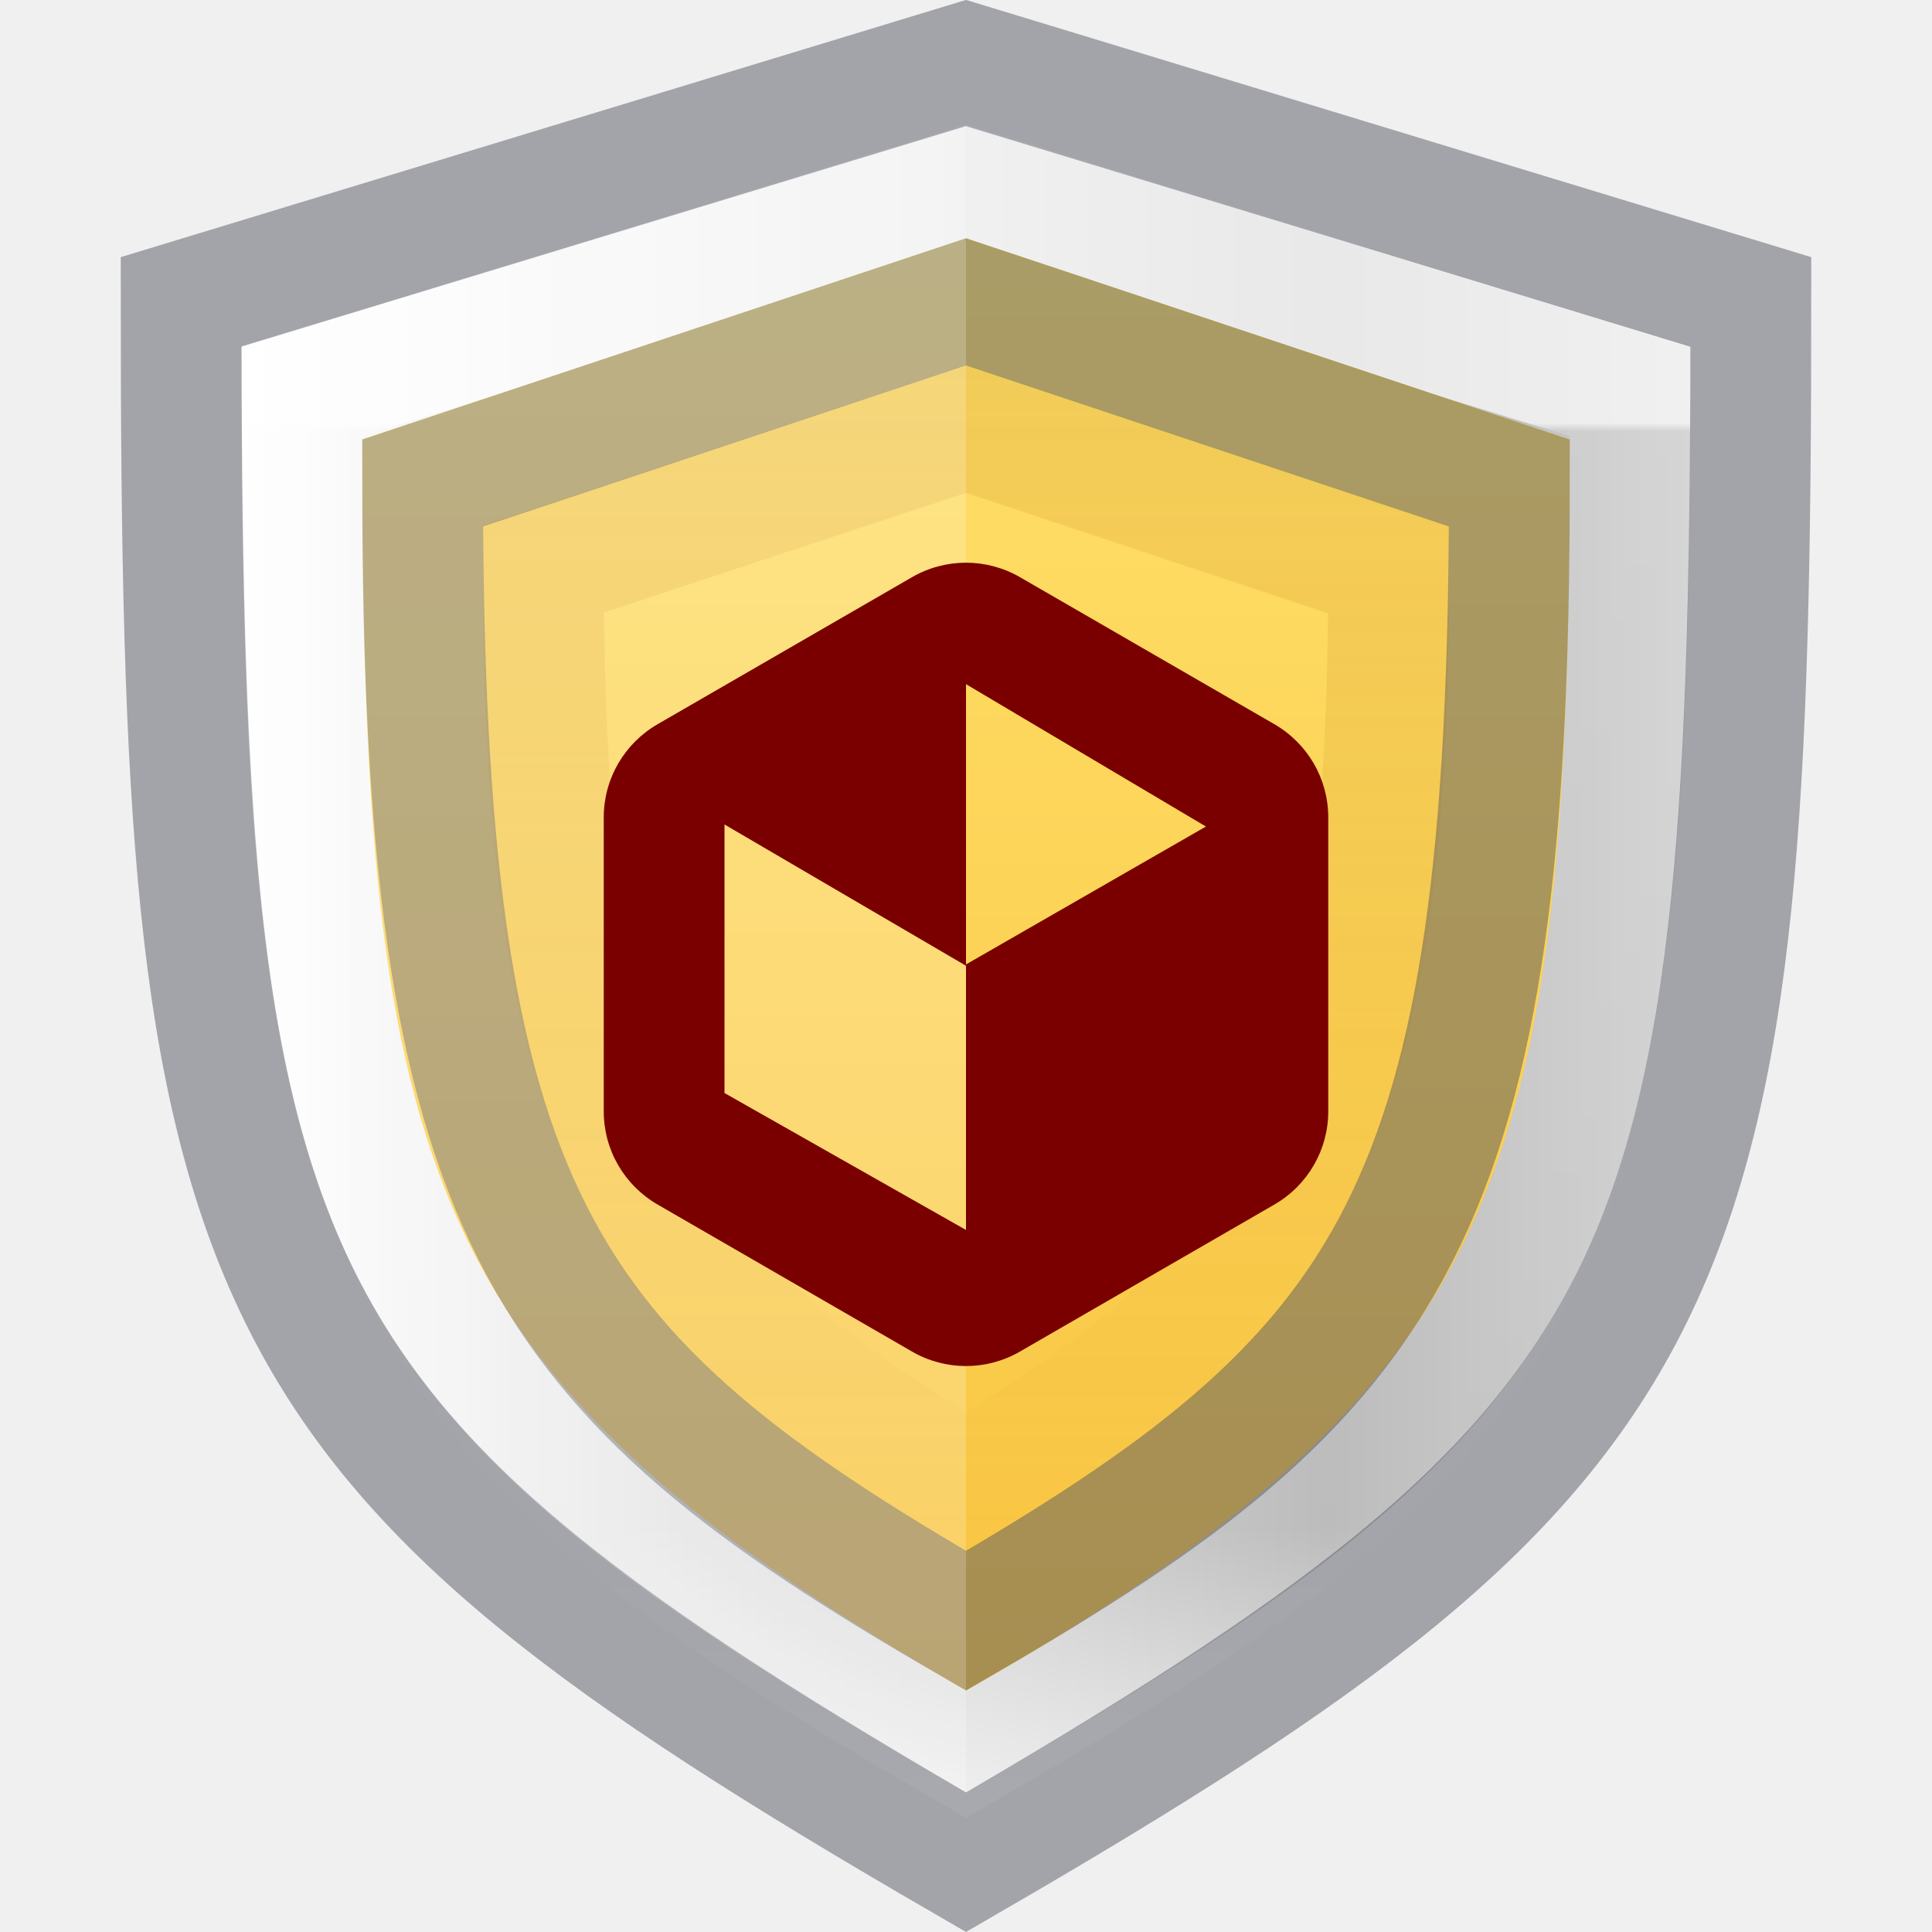
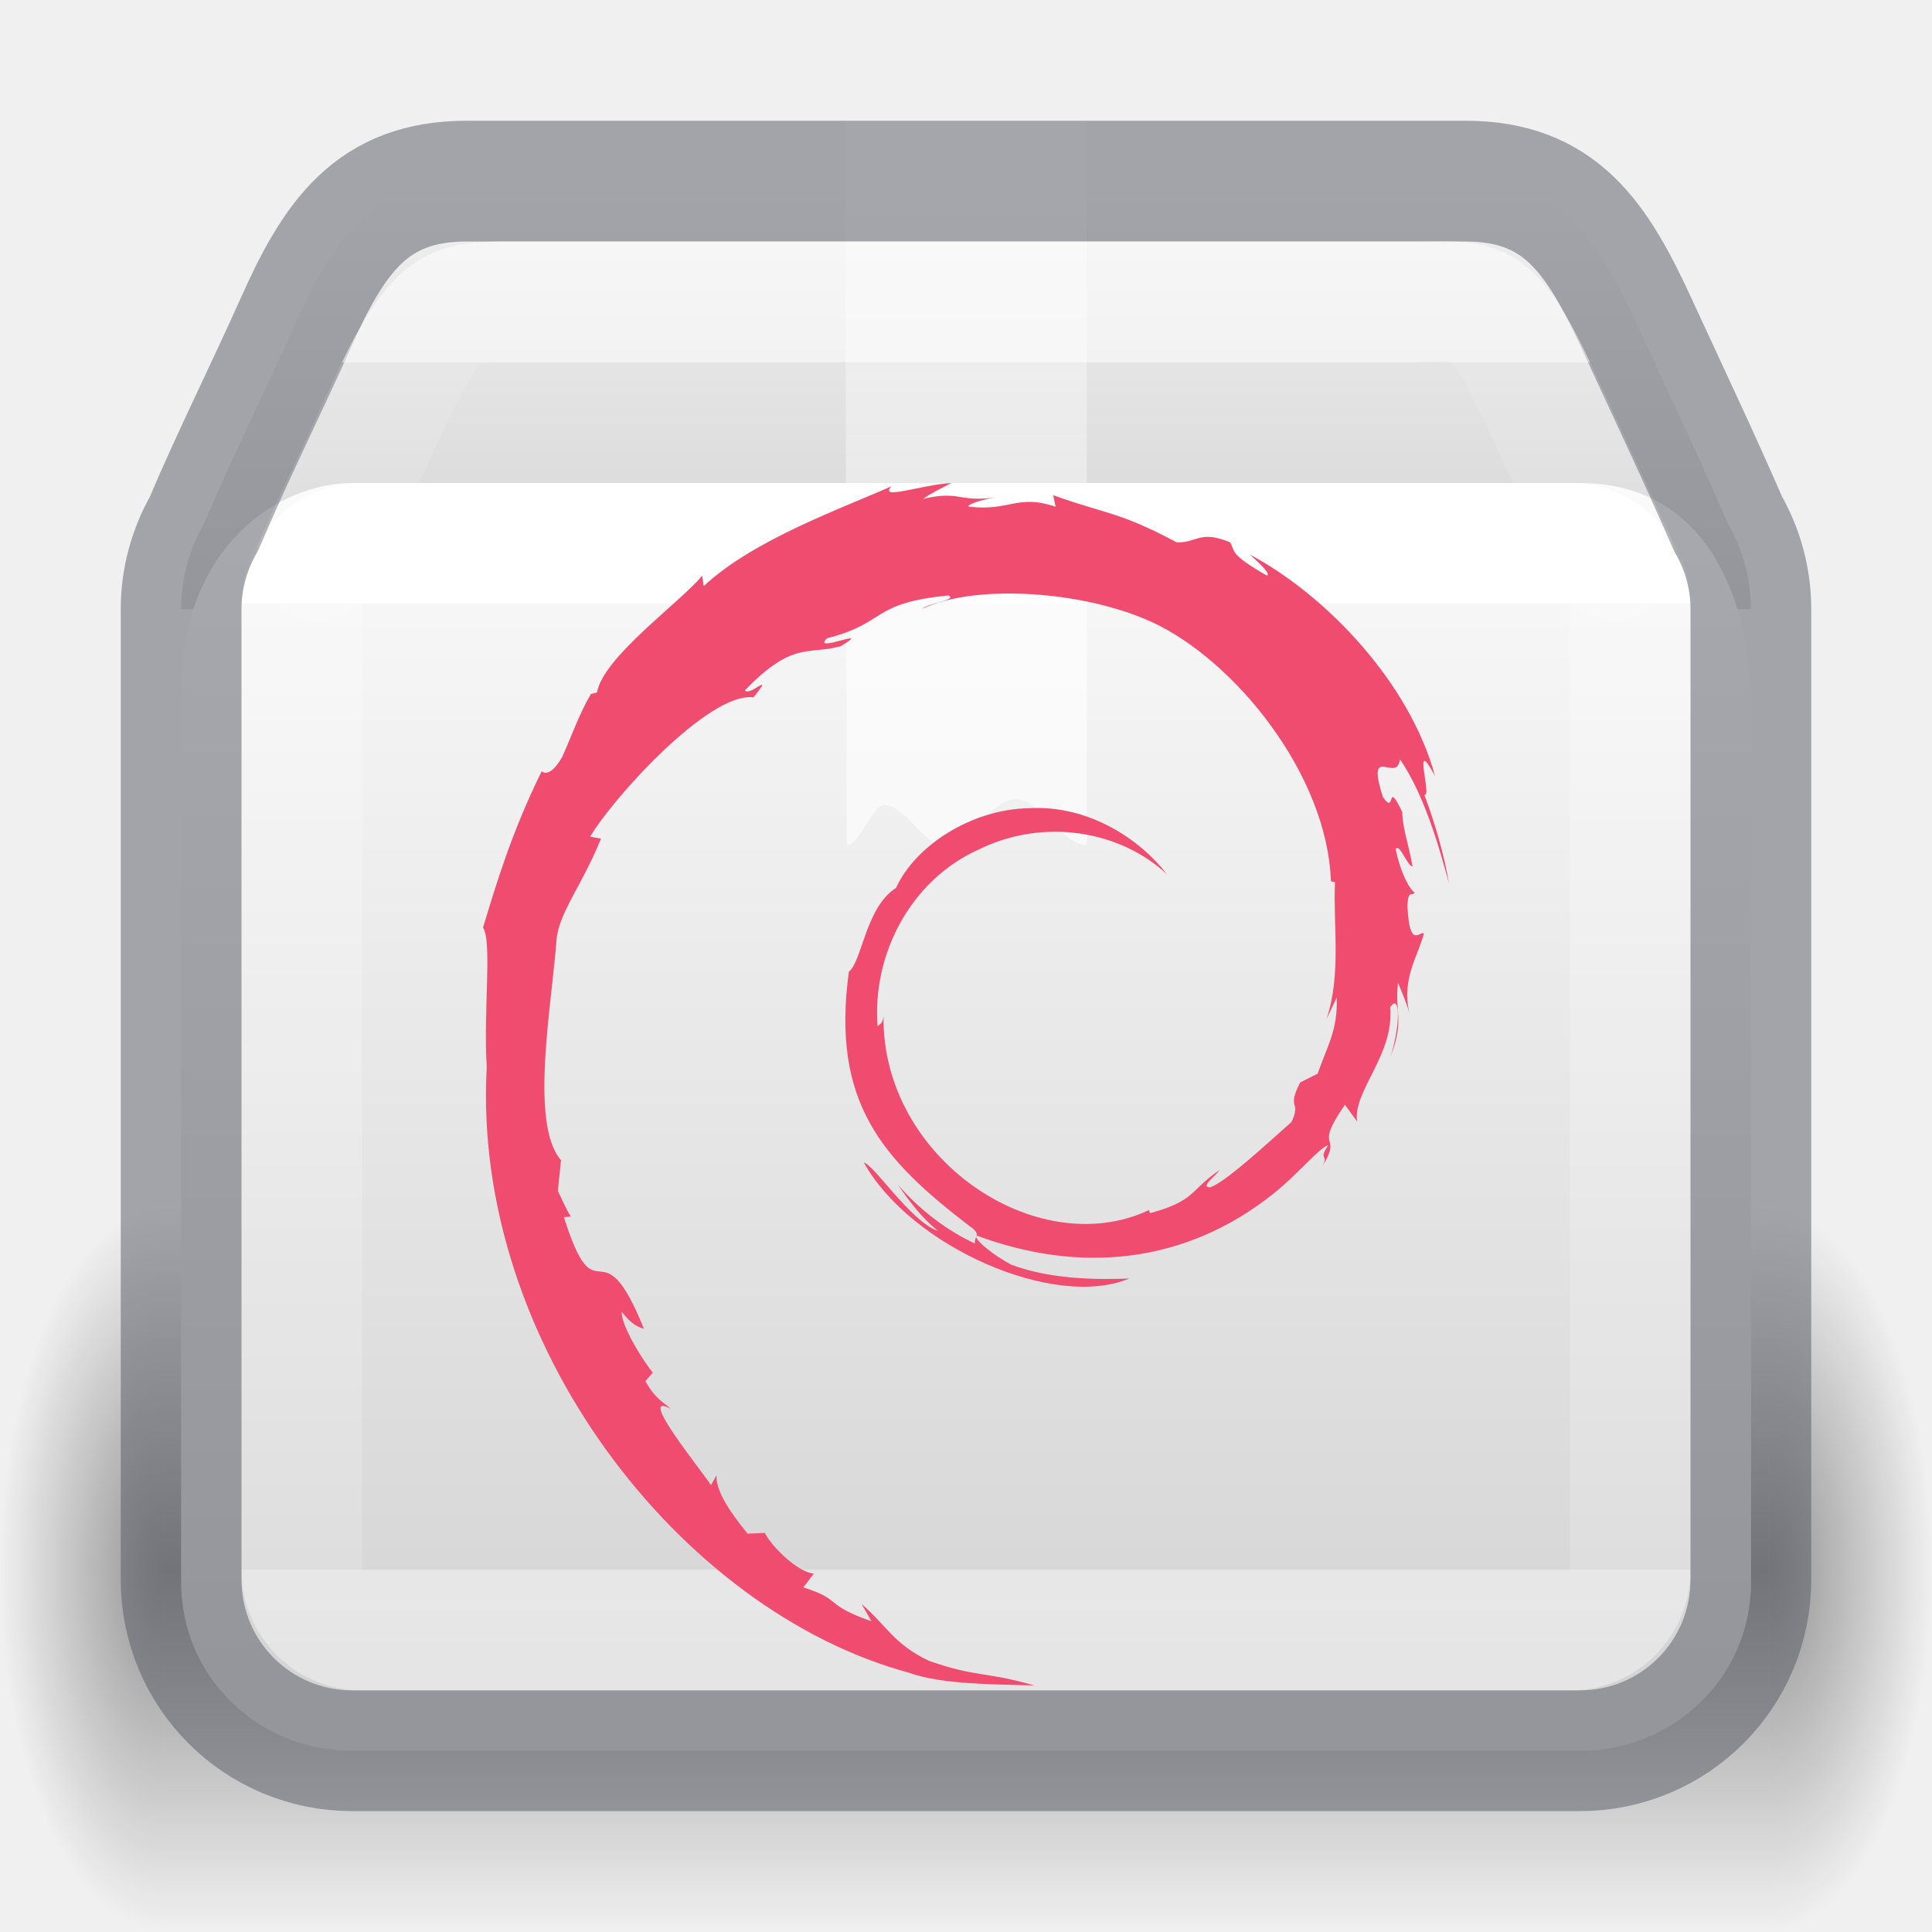
- <svg xmlns="http://www.w3.org/2000/svg" xmlns:xlink="http://www.w3.org/1999/xlink" id="svg3935" height="16" width="16" version="1.1">
-   <defs id="defs3937">
-     <linearGradient id="linearGradient2793-2-0-669-94-2">
-       <stop id="stop4681-3-1" style="stop-color:#b4b4b4;stop-opacity:1" offset="0" />
-       <stop id="stop4683-67-4" style="stop-color:#ffffff;stop-opacity:1" offset="1" />
+ <svg xmlns="http://www.w3.org/2000/svg" xmlns:xlink="http://www.w3.org/1999/xlink" height="16" version="1" viewBox="0 0 16 16" width="16" id="svg97">
+   <defs id="defs75">
+     <linearGradient id="linearGradient121303">
+       <stop id="stop121295" style="stop-color:#ffffff;stop-opacity:1" offset="0" />
+       <stop id="stop121297" style="stop-color:#ffffff;stop-opacity:0.235" offset="0" />
+       <stop id="stop121299" style="stop-color:#ffffff;stop-opacity:0.157" offset="0.939" />
+       <stop id="stop121301" style="stop-color:#ffffff;stop-opacity:0.392" offset="1" />
    </linearGradient>
-     <linearGradient id="linearGradient4342">
-       <stop id="stop4344" style="stop-color:#ffffff;stop-opacity:1" offset="0" />
-       <stop id="stop4346" style="stop-color:#ffffff;stop-opacity:0.235" offset="0.006" />
-       <stop id="stop4348" style="stop-color:#ffffff;stop-opacity:0.157" offset="0.796" />
-       <stop id="stop4350" style="stop-color:#ffffff;stop-opacity:1" offset="1" />
+     <linearGradient id="g">
+       <stop offset="0" id="stop13" />
+       <stop offset="1" stop-opacity="0" id="stop15" />
    </linearGradient>
-     <linearGradient y2="47.962" x2="261.298" y1="14.362" x1="261.298" gradientTransform="matrix(0.3564594,0,0,0.357143,-82.64214,-3.129465)" gradientUnits="userSpaceOnUse" id="linearGradient4304" xlink:href="#linearGradient5362" />
-     <linearGradient y2="35.93" x2="154.282" y1="22.092" x1="154.282" gradientTransform="matrix(0.8294362,0,0,0.8310269,-114.9669,-14.85903)" gradientUnits="userSpaceOnUse" id="linearGradient4335" xlink:href="#linearGradient4342" />
-     <linearGradient y2="45.162" x2="225.227" y1="17.162" x1="225.227" gradientTransform="matrix(0.3564594,0,0,0.357143,-70.7844,-3.129465)" gradientUnits="userSpaceOnUse" id="linearGradient4362" xlink:href="#linearGradient5668" />
-     <linearGradient y2="51.276" x2="1366.409" y1="51.276" x1="1507.964" spreadMethod="reflect" gradientTransform="matrix(0.06357945,0,0,0.05566495,-84.87553,-1.787305)" gradientUnits="userSpaceOnUse" id="linearGradient4368" xlink:href="#linearGradient2793-2-0-669-94-2" />
-     <linearGradient id="linearGradient5668">
-       <stop id="stop5670" offset="0" style="stop-color:#ad5f00;stop-opacity:1" />
-       <stop id="stop5672" offset="1" style="stop-color:#ad5f00;stop-opacity:0" />
+     <linearGradient id="c">
+       <stop offset="0" stop-color="#fff" id="stop36" />
+       <stop offset="0.281" stop-color="#fff" id="stop38" />
+       <stop offset="0.428" stop-color="#fff" stop-opacity=".643" id="stop40" />
+       <stop offset="1" stop-color="#fff" stop-opacity=".391" id="stop42" />
    </linearGradient>
-     <linearGradient id="linearGradient5362">
-       <stop id="stop5364" offset="0" style="stop-color:#ffe16b;stop-opacity:1" />
-       <stop id="stop5366" offset="1" style="stop-color:#f9c440;stop-opacity:1" />
+     <linearGradient id="h">
+       <stop offset="0" stop-opacity="0" id="stop54" />
+       <stop offset=".5" id="stop56" />
+       <stop offset="1" stop-opacity="0" id="stop58" />
    </linearGradient>
+     <linearGradient id="linearGradient3924-2-2-5-8">
+       <stop id="stop3926-9-4-9-6" style="stop-color:#ffffff;stop-opacity:1" offset="0" />
+       <stop id="stop3928-9-8-6-5" style="stop-color:#ffffff;stop-opacity:0.235" offset="0" />
+       <stop id="stop3930-3-5-1-7" style="stop-color:#ffffff;stop-opacity:0.157" offset="1" />
+       <stop id="stop3932-8-0-4-8" style="stop-color:#ffffff;stop-opacity:0.392" offset="1" />
+     </linearGradient>
+     <radialGradient cx="5" cy="41.5" fx="5" fy="41.5" gradientTransform="matrix(0.2719694,0,0,0.6,-5.215927,-73.9)" gradientUnits="userSpaceOnUse" xlink:href="#g" id="i-6-9-7-8-9" r="5" />
+     <radialGradient cx="5" cy="41.5" fx="5" fy="41.5" gradientTransform="matrix(0.2719694,0,0,0.6,15.78458,-73.9)" gradientUnits="userSpaceOnUse" xlink:href="#g" id="k-0-7-3-9-3" r="5" />
+     <linearGradient xlink:href="#h" id="linearGradient121754" gradientUnits="userSpaceOnUse" gradientTransform="matrix(0.5777446,0,0,0.5454562,-3.076946,26.90875)" x1="17.554" y1="46" x2="17.554" y2="35" />
+     <linearGradient xlink:href="#linearGradient855" id="linearGradient121756" gradientUnits="userSpaceOnUse" gradientTransform="matrix(0.4065457,0,0,0.4265819,13.59531,-4.186374)" x1="-5.887" y1="19.191" x2="-5.887" y2="42.633" />
+     <linearGradient xlink:href="#linearGradient3924-2-2-5-8" id="linearGradient121760" gradientUnits="userSpaceOnUse" gradientTransform="matrix(0.2972977,0,0,0.2432436,0.8648551,3.162154)" x1="24" y1="7.556" x2="24" y2="40.444" />
+     <linearGradient xlink:href="#c" id="linearGradient121762" gradientUnits="userSpaceOnUse" gradientTransform="matrix(0.4969165,0,0,0.4938048,-3.919906,-3.863675)" x1="24.537" y1="21.915" x2="24.537" y2="7.913" />
+     <linearGradient xlink:href="#linearGradient121303" id="linearGradient121764" gradientUnits="userSpaceOnUse" gradientTransform="matrix(0.3060675,0,0,0.2598691,0.6585053,2.987071)" x1="25.086" y1="0.05" x2="25.086" y2="18.299" />
+     <linearGradient xlink:href="#linearGradient855" id="linearGradient1703" gradientUnits="userSpaceOnUse" gradientTransform="matrix(0.4065457,0,0,0.4369242,13.60011,-4.639391)" x1="-5.887" y1="11.483" x2="-5.887" y2="22.149" />
+     <linearGradient id="linearGradient855">
+       <stop id="stop851" offset="0" style="stop-color:#fafafa;stop-opacity:1" />
+       <stop id="stop853" offset="1" style="stop-color:#d4d4d4;stop-opacity:1" />
+     </linearGradient>
+     <defs id="defs75">
+       <linearGradient id="linearGradient121303">
+         <stop id="stop121295" style="stop-color:#ffffff;stop-opacity:1" offset="0" />
+         <stop id="stop121297" style="stop-color:#ffffff;stop-opacity:0.235" offset="0" />
+         <stop id="stop121299" style="stop-color:#ffffff;stop-opacity:0.157" offset="0.939" />
+         <stop id="stop121301" style="stop-color:#ffffff;stop-opacity:0.392" offset="1" />
+       </linearGradient>
+       <linearGradient id="g">
+         <stop offset="0" id="stop13" />
+         <stop offset="1" stop-opacity="0" id="stop15" />
+       </linearGradient>
+       <linearGradient id="c">
+         <stop offset="0" stop-color="#fff" id="stop36" />
+         <stop offset="0.281" stop-color="#fff" id="stop38" />
+         <stop offset="0.428" stop-color="#fff" stop-opacity=".643" id="stop40" />
+         <stop offset="1" stop-color="#fff" stop-opacity=".391" id="stop42" />
+       </linearGradient>
+       <linearGradient id="h">
+         <stop offset="0" stop-opacity="0" id="stop54" />
+         <stop offset=".5" id="stop56" />
+         <stop offset="1" stop-opacity="0" id="stop58" />
+       </linearGradient>
+       <linearGradient id="linearGradient3924-2-2-5-8">
+         <stop id="stop3926-9-4-9-6" style="stop-color:#ffffff;stop-opacity:1" offset="0" />
+         <stop id="stop3928-9-8-6-5" style="stop-color:#ffffff;stop-opacity:0.235" offset="0" />
+         <stop id="stop3930-3-5-1-7" style="stop-color:#ffffff;stop-opacity:0.157" offset="1" />
+         <stop id="stop3932-8-0-4-8" style="stop-color:#ffffff;stop-opacity:0.392" offset="1" />
+       </linearGradient>
+       <radialGradient cx="5" cy="41.5" fx="5" fy="41.5" gradientTransform="matrix(0.2719694,0,0,0.6,-5.215927,-73.9)" gradientUnits="userSpaceOnUse" xlink:href="#g" id="i-6-9-7-8-9" r="5" />
+       <radialGradient cx="5" cy="41.5" fx="5" fy="41.5" gradientTransform="matrix(0.2719694,0,0,0.6,15.78458,-73.9)" gradientUnits="userSpaceOnUse" xlink:href="#g" id="k-0-7-3-9-3" r="5" />
+       <linearGradient xlink:href="#h" id="linearGradient121754" gradientUnits="userSpaceOnUse" gradientTransform="matrix(0.5777446,0,0,0.5454562,-3.076946,26.90875)" x1="17.554" y1="46" x2="17.554" y2="35" />
+       <linearGradient xlink:href="#linearGradient855" id="linearGradient121756" gradientUnits="userSpaceOnUse" gradientTransform="matrix(0.4065457,0,0,0.4265819,13.59531,-4.186374)" x1="-5.887" y1="19.191" x2="-5.887" y2="42.633" />
+       <linearGradient xlink:href="#linearGradient3924-2-2-5-8" id="linearGradient121760" gradientUnits="userSpaceOnUse" gradientTransform="matrix(0.2972977,0,0,0.2432436,0.8648551,3.162154)" x1="24" y1="7.556" x2="24" y2="40.444" />
+       <linearGradient xlink:href="#c" id="linearGradient121762" gradientUnits="userSpaceOnUse" gradientTransform="matrix(0.4969165,0,0,0.4938048,-3.919906,-3.863675)" x1="24.537" y1="21.915" x2="24.537" y2="7.913" />
+       <linearGradient xlink:href="#linearGradient121303" id="linearGradient121764" gradientUnits="userSpaceOnUse" gradientTransform="matrix(0.3060675,0,0,0.2598691,0.6585053,2.987071)" x1="25.086" y1="0.05" x2="25.086" y2="18.299" />
+       <linearGradient xlink:href="#linearGradient855" id="linearGradient1703" gradientUnits="userSpaceOnUse" gradientTransform="matrix(0.4065457,0,0,0.4369242,13.60011,-4.639391)" x1="-5.887" y1="11.483" x2="-5.887" y2="22.149" />
+       <linearGradient id="linearGradient855">
+         <stop id="stop851" offset="0" style="stop-color:#fafafa;stop-opacity:1" />
+         <stop id="stop853" offset="1" style="stop-color:#d4d4d4;stop-opacity:1" />
+       </linearGradient>
+     </defs>
+     <linearGradient id="linearGradient121303">
+       <stop id="stop121295" style="stop-color:#ffffff;stop-opacity:1" offset="0" />
+       <stop id="stop121297" style="stop-color:#ffffff;stop-opacity:0.235" offset="0" />
+       <stop id="stop121299" style="stop-color:#ffffff;stop-opacity:0.157" offset="0.939" />
+       <stop id="stop121301" style="stop-color:#ffffff;stop-opacity:0.392" offset="1" />
+     </linearGradient>
+     <stop id="stop121295" style="stop-color:#ffffff;stop-opacity:1" offset="0" />
+     <stop id="stop121297" style="stop-color:#ffffff;stop-opacity:0.235" offset="0" />
+     <stop id="stop121299" style="stop-color:#ffffff;stop-opacity:0.157" offset="0.939" />
+     <stop id="stop121301" style="stop-color:#ffffff;stop-opacity:0.392" offset="1" />
+     <linearGradient id="g">
+       <stop offset="0" id="stop13" />
+       <stop offset="1" stop-opacity="0" id="stop15" />
+     </linearGradient>
+     <stop offset="0" id="stop13" />
+     <stop offset="1" stop-opacity="0" id="stop15" />
+     <linearGradient id="c">
+       <stop offset="0" stop-color="#fff" id="stop36" />
+       <stop offset="0.281" stop-color="#fff" id="stop38" />
+       <stop offset="0.428" stop-color="#fff" stop-opacity=".643" id="stop40" />
+       <stop offset="1" stop-color="#fff" stop-opacity=".391" id="stop42" />
+     </linearGradient>
+     <stop offset="0" stop-color="#fff" id="stop36" />
+     <stop offset="0.281" stop-color="#fff" id="stop38" />
+     <stop offset="0.428" stop-color="#fff" stop-opacity=".643" id="stop40" />
+     <stop offset="1" stop-color="#fff" stop-opacity=".391" id="stop42" />
+     <linearGradient id="h">
+       <stop offset="0" stop-opacity="0" id="stop54" />
+       <stop offset=".5" id="stop56" />
+       <stop offset="1" stop-opacity="0" id="stop58" />
+     </linearGradient>
+     <stop offset="0" stop-opacity="0" id="stop54" />
+     <stop offset=".5" id="stop56" />
+     <stop offset="1" stop-opacity="0" id="stop58" />
+     <linearGradient id="linearGradient3924-2-2-5-8">
+       <stop id="stop3926-9-4-9-6" style="stop-color:#ffffff;stop-opacity:1" offset="0" />
+       <stop id="stop3928-9-8-6-5" style="stop-color:#ffffff;stop-opacity:0.235" offset="0" />
+       <stop id="stop3930-3-5-1-7" style="stop-color:#ffffff;stop-opacity:0.157" offset="1" />
+       <stop id="stop3932-8-0-4-8" style="stop-color:#ffffff;stop-opacity:0.392" offset="1" />
+     </linearGradient>
+     <stop id="stop3926-9-4-9-6" style="stop-color:#ffffff;stop-opacity:1" offset="0" />
+     <stop id="stop3928-9-8-6-5" style="stop-color:#ffffff;stop-opacity:0.235" offset="0" />
+     <stop id="stop3930-3-5-1-7" style="stop-color:#ffffff;stop-opacity:0.157" offset="1" />
+     <stop id="stop3932-8-0-4-8" style="stop-color:#ffffff;stop-opacity:0.392" offset="1" />
+     <radialGradient cx="5" cy="41.5" fx="5" fy="41.5" gradientTransform="matrix(0.2719694,0,0,0.6,-5.215927,-73.9)" gradientUnits="userSpaceOnUse" xlink:href="#g" id="i-6-9-7-8-9" r="5" />
+     <radialGradient cx="5" cy="41.5" fx="5" fy="41.5" gradientTransform="matrix(0.2719694,0,0,0.6,15.78458,-73.9)" gradientUnits="userSpaceOnUse" xlink:href="#g" id="k-0-7-3-9-3" r="5" />
+     <linearGradient xlink:href="#h" id="linearGradient121754" gradientUnits="userSpaceOnUse" gradientTransform="matrix(0.5777446,0,0,0.5454562,-3.076946,26.90875)" x1="17.554" y1="46" x2="17.554" y2="35" />
+     <linearGradient xlink:href="#linearGradient855" id="linearGradient121756" gradientUnits="userSpaceOnUse" gradientTransform="matrix(0.4065457,0,0,0.4265819,13.59531,-4.186374)" x1="-5.887" y1="19.191" x2="-5.887" y2="42.633" />
+     <linearGradient xlink:href="#linearGradient3924-2-2-5-8" id="linearGradient121760" gradientUnits="userSpaceOnUse" gradientTransform="matrix(0.2972977,0,0,0.2432436,0.8648551,3.162154)" x1="24" y1="7.556" x2="24" y2="40.444" />
+     <linearGradient xlink:href="#c" id="linearGradient121762" gradientUnits="userSpaceOnUse" gradientTransform="matrix(0.4969165,0,0,0.4938048,-3.919906,-3.863675)" x1="24.537" y1="21.915" x2="24.537" y2="7.913" />
+     <linearGradient xlink:href="#linearGradient121303" id="linearGradient121764" gradientUnits="userSpaceOnUse" gradientTransform="matrix(0.3060675,0,0,0.2598691,0.6585053,2.987071)" x1="25.086" y1="0.05" x2="25.086" y2="18.299" />
+     <linearGradient xlink:href="#linearGradient855" id="linearGradient1703" gradientUnits="userSpaceOnUse" gradientTransform="matrix(0.4065457,0,0,0.4369242,13.60011,-4.639391)" x1="-5.887" y1="11.483" x2="-5.887" y2="22.149" />
+     <linearGradient id="linearGradient855">
+       <stop id="stop851" offset="0" style="stop-color:#fafafa;stop-opacity:1" />
+       <stop id="stop853" offset="1" style="stop-color:#d4d4d4;stop-opacity:1" />
+     </linearGradient>
+     <stop id="stop851" offset="0" style="stop-color:#fafafa;stop-opacity:1" />
+     <stop id="stop853" offset="1" style="stop-color:#d4d4d4;stop-opacity:1" />
  </defs>
-   <path style="color:#000000;clip-rule:nonzero;display:inline;overflow:visible;visibility:visible;opacity:1;isolation:auto;mix-blend-mode:normal;color-interpolation:sRGB;color-interpolation-filters:linearRGB;solid-color:#000000;solid-opacity:1;fill:url(#linearGradient4368);fill-opacity:1;fill-rule:nonzero;stroke:none;stroke-width:1;stroke-linecap:butt;stroke-linejoin:miter;stroke-miterlimit:4;stroke-dasharray:none;stroke-dashoffset:0;stroke-opacity:1;marker:none;color-rendering:auto;image-rendering:auto;shape-rendering:auto;text-rendering:auto;enable-background:accumulate" d="M 2,2.868 8,1.042 14,2.868 C 14,10.5 13.5,11.668 8,14.844 2.5,11.66 2,10.5 2,2.868 Z" id="path4277" />
-   <path id="path4306" d="M 2.5,3.241 8,1.554 13.5,3.242 C 13.5,10.5 12.826,11.69 8,14.477 3.313,11.764 2.5,10.5 2.5,3.241 Z" style="color:#000000;clip-rule:nonzero;display:inline;overflow:visible;visibility:visible;opacity:0.7;isolation:auto;mix-blend-mode:normal;color-interpolation:sRGB;color-interpolation-filters:linearRGB;solid-color:#000000;solid-opacity:1;fill:none;fill-opacity:1;fill-rule:nonzero;stroke:url(#linearGradient4335);stroke-width:1;stroke-linecap:round;stroke-linejoin:miter;stroke-miterlimit:4.1;stroke-dasharray:none;stroke-dashoffset:0;stroke-opacity:1;marker:none;color-rendering:auto;image-rendering:auto;shape-rendering:auto;text-rendering:auto;enable-background:accumulate" />
-   <path id="path8117" d="M 1.5,2.5 8,0.522 14.5,2.5 C 14.5,10.719 14.06,11.914 8,15.422 1.94,11.914 1.5,10.719 1.5,2.5 Z" style="opacity:0.5;fill:none;fill-opacity:1;stroke:#555761;stroke-width:1;stroke-linecap:round;stroke-linejoin:miter;stroke-opacity:1" />
-   <path style="color:#000000;font-style:normal;font-variant:normal;font-weight:normal;font-stretch:normal;font-size:medium;line-height:normal;font-family:sans-serif;text-indent:0;text-align:start;text-decoration:none;text-decoration-line:none;text-decoration-style:solid;text-decoration-color:#000000;letter-spacing:normal;word-spacing:normal;text-transform:none;direction:ltr;block-progression:tb;writing-mode:lr-tb;baseline-shift:baseline;text-anchor:start;white-space:normal;clip-rule:nonzero;display:inline;overflow:visible;visibility:visible;opacity:1;isolation:auto;mix-blend-mode:normal;color-interpolation:sRGB;color-interpolation-filters:linearRGB;solid-color:#000000;solid-opacity:1;fill:url(#linearGradient4304);fill-opacity:1.0;fill-rule:nonzero;stroke:none;stroke-width:1;stroke-linecap:butt;stroke-linejoin:miter;stroke-miterlimit:4;stroke-dasharray:none;stroke-dashoffset:0;stroke-opacity:1;marker:none;color-rendering:auto;image-rendering:auto;shape-rendering:auto;text-rendering:auto;enable-background:accumulate" d="M 8,1.973 3,3.639 C 3,9.777 3.5,11.402 8,14 12.5,11.434 13,9.75 13,3.639 Z" id="path4216" />
-   <path style="color:#000000;clip-rule:nonzero;display:inline;overflow:visible;visibility:visible;opacity:0.5;isolation:auto;mix-blend-mode:normal;color-interpolation:sRGB;color-interpolation-filters:linearRGB;solid-color:#000000;solid-opacity:1;fill:none;fill-opacity:1;fill-rule:nonzero;stroke:#555761;stroke-width:1;stroke-linecap:round;stroke-linejoin:miter;stroke-miterlimit:4;stroke-dasharray:none;stroke-dashoffset:0;stroke-opacity:1;color-rendering:auto;image-rendering:auto;shape-rendering:auto;text-rendering:auto;enable-background:accumulate" d="M 3.5,4 8,2.5 12.5,4 c 0,6.071 -0.936,7.36 -4.5,9.422 C 4.435,11.36 3.5,10.071 3.5,4 Z" id="path8128" />
-   <path id="path4337" d="M 4.5,4.711 8,3.555 11.5,4.719 c 0,4.781 -0.906,6.047 -3.5,7.547 C 5.414,10.77 4.5,9.5 4.5,4.711 Z" style="color:#000000;clip-rule:nonzero;display:inline;overflow:visible;visibility:visible;opacity:0.15;isolation:auto;mix-blend-mode:normal;color-interpolation:sRGB;color-interpolation-filters:linearRGB;solid-color:#000000;solid-opacity:1;fill:none;fill-opacity:0;fill-rule:nonzero;stroke:url(#linearGradient4362);stroke-width:1;stroke-linecap:round;stroke-linejoin:miter;stroke-miterlimit:4;stroke-dasharray:none;stroke-dashoffset:0;stroke-opacity:1;marker:none;color-rendering:auto;image-rendering:auto;shape-rendering:auto;text-rendering:auto;enable-background:accumulate" />
-   <path id="path4364" d="M 2,2.868 8,1.042 C 8,6.5 8,9 8,14.844 2.5,11.66 2,10.5 2,2.868 Z" style="color:#000000;clip-rule:nonzero;display:inline;overflow:visible;visibility:visible;opacity:0.2;isolation:auto;mix-blend-mode:normal;color-interpolation:sRGB;color-interpolation-filters:linearRGB;solid-color:#000000;solid-opacity:1;fill:#ffffff;fill-opacity:1;fill-rule:nonzero;stroke:none;stroke-width:1;stroke-linecap:butt;stroke-linejoin:miter;stroke-miterlimit:4;stroke-dasharray:none;stroke-dashoffset:0;stroke-opacity:1;marker:none;color-rendering:auto;image-rendering:auto;shape-rendering:auto;text-rendering:auto;enable-background:accumulate" />
-   <path id="path9124" style="font-variation-settings:normal;mix-blend-mode:normal;vector-effect:none;fill:#7a0000;fill-opacity:1;stroke:none;stroke-width:1;stroke-linecap:butt;stroke-linejoin:round;stroke-miterlimit:4;stroke-dasharray:none;stroke-dashoffset:0;stroke-opacity:0.498;-inkscape-stroke:none;marker:none;marker-start:none;marker-mid:none;marker-end:none;paint-order:normal;stop-color:#000000" d="m 8,4.66 c -0.154,0 -0.309,0.04 -0.447,0.12 L 5.447,5.997 C 5.17,6.157 5,6.45 5,6.769 v 2.435 c 0,0.319 0.17,0.612 0.447,0.772 L 7.553,11.193 c 0.276,0.16 0.617,0.16 0.894,0 L 10.553,9.976 C 10.83,9.816 11,9.523 11,9.204 v -2.435 C 11,6.45 10.83,6.157 10.553,5.997 L 8.447,4.78 C 8.309,4.7 8.154,4.66 8,4.66 Z M 9.987,6.845 8,7.987 V 5.666 Z M 6,6.828 8,7.998 V 10.186 L 6,9.052 Z" />
+   <g id="g2827" transform="translate(-2.5,-36)">
+     <rect fill="url(#i)" height="6" opacity="0.4" transform="scale(-1)" width="1.356" x="-3.856" y="-52" id="rect77-9-90-2-7-8" style="fill:url(#i-6-9-7-8-9);stroke-width:1" />
+     <rect fill="url(#j)" height="6" opacity="0.4" width="13.288" x="3.856" y="46" id="rect79-7-2-0-1-4" style="fill:url(#linearGradient121754);stroke-width:1" />
+     <rect fill="url(#k)" height="6" opacity="0.4" transform="scale(1,-1)" width="1.356" x="17.144" y="-52" id="rect81-3-8-6-7-8" style="fill:url(#k-0-7-3-9-3);stroke-width:1" />
+   </g>
+   <path id="rect5505-21-1-5-0-6-5-1-2-5-10" style="color:#000000;font-variation-settings:normal;display:inline;overflow:visible;visibility:visible;opacity:1;vector-effect:none;fill:url(#linearGradient1703);fill-opacity:1.0;fill-rule:nonzero;stroke:none;stroke-width:1;stroke-linecap:butt;stroke-linejoin:miter;stroke-miterlimit:4;stroke-dasharray:none;stroke-dashoffset:0;stroke-opacity:0.3;-inkscape-stroke:none;marker:none;enable-background:accumulate;stop-color:#000000;stop-opacity:1" d="m 3.864,1.5 c -0.786,0 -1.099,0.464 -1.418,1.182 C 2.201,3.231 1.916,3.799 1.69,4.336 1.57,4.545 1.5,4.787 1.5,5.045 h 13 c 0,-0.259 -0.07,-0.501 -0.19,-0.709 C 14.078,3.801 13.806,3.228 13.555,2.682 13.226,1.968 12.922,1.5 12.136,1.5 Z" />
+   <path id="rect5505-21-1-5-0-6-5-1-2-3" style="color:#000000;font-variation-settings:normal;display:inline;overflow:visible;visibility:visible;vector-effect:none;fill:url(#linearGradient121756);fill-opacity:1.0;fill-rule:nonzero;stroke:none;stroke-width:1;stroke-linecap:butt;stroke-linejoin:miter;stroke-miterlimit:4;stroke-dasharray:none;stroke-dashoffset:0;stroke-opacity:0.3;-inkscape-stroke:none;marker:none;enable-background:accumulate;stop-color:#000000" d="M 2.918,4 C 2.327,4 1.5,4.503 1.5,5.731 v 7.385 c 0,0.058 0.005,0.115 0.012,0.171 0.002,0.013 0.004,0.026 0.006,0.039 0.007,0.045 0.016,0.09 0.028,0.134 0.003,0.011 0.006,0.023 0.009,0.034 0.032,0.111 0.078,0.217 0.136,0.315 1.702e-4,3e-4 2.363e-4,5.99e-4 4.727e-4,8.99e-4 C 1.935,14.222 2.392,14.5 2.918,14.5 H 13.082 c 0.526,0 0.983,-0.278 1.228,-0.691 1.32e-4,-3e-4 2.36e-4,-6e-4 4.73e-4,-9e-4 0.058,-0.098 0.103,-0.204 0.136,-0.315 0.003,-0.011 0.006,-0.022 0.009,-0.034 0.012,-0.044 0.021,-0.088 0.028,-0.134 0.002,-0.013 0.004,-0.026 0.006,-0.039 0.007,-0.056 0.012,-0.113 0.012,-0.171 V 5.846 C 14.5,4.982 14.145,4 13.082,4 Z" />
+   <rect style="opacity:1;fill:none;stroke:url(#linearGradient121760);stroke-width:1;stroke-linecap:round;stroke-linejoin:round;stroke-miterlimit:4;stroke-dasharray:none;stroke-dashoffset:0;stroke-opacity:1" id="rect6741-5-0-2-3-4-2-4" y="4.5" x="2.5" ry="0.499" height="9" width="11" rx="0.499" />
+   <path d="m 7,1 h 2 l 2e-7,6 c -0.195,0 -0.391,-0.381 -0.587,-0.381 -0.2,0 -0.401,0.381 -0.601,0.381 -0.161,0 -0.322,-0.333 -0.484,-0.333 -0.105,0 -0.211,0.333 -0.316,0.333 z" fill="url(#n)" opacity="0.3" overflow="visible" style="fill:url(#linearGradient121762);stroke-width:1;marker:none;opacity:0.6" id="path87-0-9-7-6-4" />
+   <path id="rect5505-21-1-5-0-6-5-1-2-5-1-4" style="color:#000000;font-variation-settings:normal;display:inline;overflow:visible;visibility:visible;vector-effect:none;fill:none;fill-opacity:1;fill-rule:nonzero;stroke:#555761;stroke-width:1;stroke-linecap:round;stroke-linejoin:round;stroke-miterlimit:4;stroke-dasharray:none;stroke-dashoffset:0;stroke-opacity:1;-inkscape-stroke:none;marker:none;enable-background:accumulate;stop-color:#000000;opacity:0.5;stop-opacity:1" d="m 3.864,1.5 c -0.786,0 -1.099,0.464 -1.418,1.182 C 2.201,3.231 1.916,3.799 1.69,4.336 1.57,4.545 1.5,4.787 1.5,5.045 v 8.036 c 0,0.786 0.633,1.418 1.418,1.418 H 13.082 c 0.786,0 1.418,-0.633 1.418,-1.418 V 5.045 c 0,-0.259 -0.07,-0.501 -0.19,-0.709 C 14.078,3.801 13.806,3.228 13.555,2.682 13.226,1.968 12.922,1.5 12.136,1.5 Z" />
+   <path id="rect5505-21-1-5-0-6-5-1-2-5-1-7-7" style="color:#000000;font-variation-settings:normal;display:inline;overflow:visible;visibility:visible;opacity:0.5;vector-effect:none;fill:none;fill-opacity:1;fill-rule:nonzero;stroke:url(#linearGradient121764);stroke-width:1;stroke-linecap:round;stroke-linejoin:round;stroke-miterlimit:4;stroke-dasharray:none;stroke-dashoffset:0;stroke-opacity:1;-inkscape-stroke:none;marker:none;enable-background:accumulate;stop-color:#000000" d="M 13.373,4.637 12.821,3.44 C 12.676,3.124 12.517,2.777 12.359,2.626 12.202,2.475 12.051,2.5 11.739,2.5 H 4.261 c -0.312,0 -0.46,-1.781e-4 -0.618,0.15 C 3.485,2.8 3.32,3.121 3.18,3.437 v 4.273e-4 L 2.622,4.637" />
+   <path d="m 11.07,8.262 c 0.01,0.269 -0.078,0.399 -0.158,0.63 l -0.144,0.072 c -0.118,0.228 0.012,0.145 -0.072,0.327 -0.184,0.163 -0.557,0.51 -0.676,0.542 -0.087,-0.002 0.059,-0.103 0.078,-0.142 -0.246,0.169 -0.197,0.253 -0.573,0.356 l -0.011,-0.025 C 8.587,10.457 7.301,9.593 7.317,8.415 c -0.01,0.075 -0.028,0.056 -0.049,0.086 C 7.221,7.895 7.549,7.286 8.102,7.037 8.643,6.769 9.277,6.879 9.664,7.24 9.451,6.962 9.028,6.666 8.526,6.693 8.034,6.701 7.574,7.014 7.421,7.353 7.169,7.512 7.139,7.964 7.03,8.047 c -0.148,1.085 0.278,1.554 0.998,2.106 0.113,0.076 0.032,0.088 0.047,0.146 C 7.835,10.187 7.616,10.018 7.436,9.811 7.532,9.951 7.635,10.087 7.768,10.194 7.543,10.118 7.241,9.647 7.154,9.628 c 0.389,0.696 1.577,1.221 2.199,0.96 -0.288,0.011 -0.654,0.006 -0.977,-0.114 -0.136,-0.07 -0.321,-0.215 -0.288,-0.242 0.849,0.317 1.726,0.24 2.461,-0.349 0.187,-0.146 0.391,-0.393 0.45,-0.397 -0.089,0.134 0.015,0.064 -0.053,0.182 0.186,-0.3 -0.081,-0.122 0.192,-0.519 l 0.101,0.139 c -0.038,-0.25 0.31,-0.552 0.274,-0.947 0.08,-0.121 0.089,0.13 0.004,0.407 0.117,-0.308 0.031,-0.357 0.061,-0.611 0.032,0.085 0.075,0.176 0.097,0.266 -0.076,-0.297 0.078,-0.501 0.117,-0.674 -0.038,-0.017 -0.118,0.131 -0.136,-0.22 0.003,-0.153 0.043,-0.08 0.058,-0.118 -0.03,-0.017 -0.108,-0.134 -0.156,-0.359 0.034,-0.053 0.093,0.137 0.14,0.144 -0.03,-0.178 -0.083,-0.314 -0.085,-0.451 -0.138,-0.288 -0.049,0.038 -0.16,-0.124 -0.147,-0.458 0.122,-0.106 0.14,-0.314 0.222,0.322 0.349,0.821 0.407,1.028 -0.044,-0.252 -0.116,-0.496 -0.204,-0.733 0.068,0.029 -0.109,-0.519 0.088,-0.156 -0.21,-0.772 -0.898,-1.494 -1.532,-1.833 0.077,0.071 0.175,0.16 0.14,0.174 C 10.177,4.585 10.233,4.57 10.187,4.491 9.931,4.386 9.914,4.499 9.744,4.491 9.261,4.234 9.167,4.261 8.722,4.101 l 0.02,0.095 C 8.422,4.089 8.369,4.236 8.023,4.196 8.002,4.179 8.134,4.136 8.243,4.12 7.933,4.161 7.947,4.059 7.644,4.132 7.719,4.079 7.798,4.044 7.878,4 7.625,4.015 7.274,4.147 7.383,4.027 6.971,4.211 6.239,4.469 5.828,4.854 L 5.815,4.768 C 5.627,4.994 4.994,5.443 4.944,5.735 l -0.05,0.012 C 4.796,5.913 4.732,6.101 4.655,6.271 4.527,6.49 4.467,6.355 4.485,6.39 4.233,6.9 4.108,7.329 4,7.682 4.077,7.797 4.002,8.375 4.031,8.837 3.905,11.122 5.634,13.34 7.525,13.852 7.802,13.951 8.214,13.948 8.565,13.958 8.152,13.839 8.098,13.895 7.695,13.755 7.404,13.618 7.341,13.461 7.135,13.283 l 0.082,0.144 C 6.813,13.284 6.982,13.25 6.653,13.146 l 0.087,-0.114 c -0.131,-0.01 -0.347,-0.22 -0.406,-0.337 l -0.143,0.006 C 6.019,12.489 5.928,12.335 5.934,12.217 l -0.046,0.083 C 5.836,12.209 5.255,11.503 5.556,11.668 5.501,11.617 5.426,11.585 5.345,11.438 l 0.061,-0.07 C 5.262,11.181 5.14,10.942 5.149,10.863 5.227,10.967 5.28,10.987 5.333,11.005 4.967,10.097 4.947,10.955 4.67,10.08 l 0.058,-0.005 C 4.684,10.008 4.656,9.935 4.62,9.862 l 0.026,-0.254 C 4.382,9.304 4.572,8.313 4.61,7.77 4.636,7.549 4.83,7.314 4.977,6.945 L 4.888,6.929 C 5.059,6.631 5.866,5.728 6.241,5.775 6.422,5.547 6.205,5.774 6.169,5.717 6.567,5.305 6.692,5.426 6.961,5.352 7.25,5.18 6.712,5.419 6.849,5.286 7.35,5.158 7.204,4.995 7.857,4.931 7.926,4.97 7.698,4.991 7.64,5.042 8.057,4.838 8.96,4.884 9.547,5.155 10.227,5.473 10.992,6.413 11.022,7.298 l 0.034,0.009 c -0.017,0.352 0.054,0.758 -0.07,1.132 l 0.084,-0.177" id="path3032" style="fill:#f04c6f;fill-opacity:1;stroke-width:1" />
</svg>
